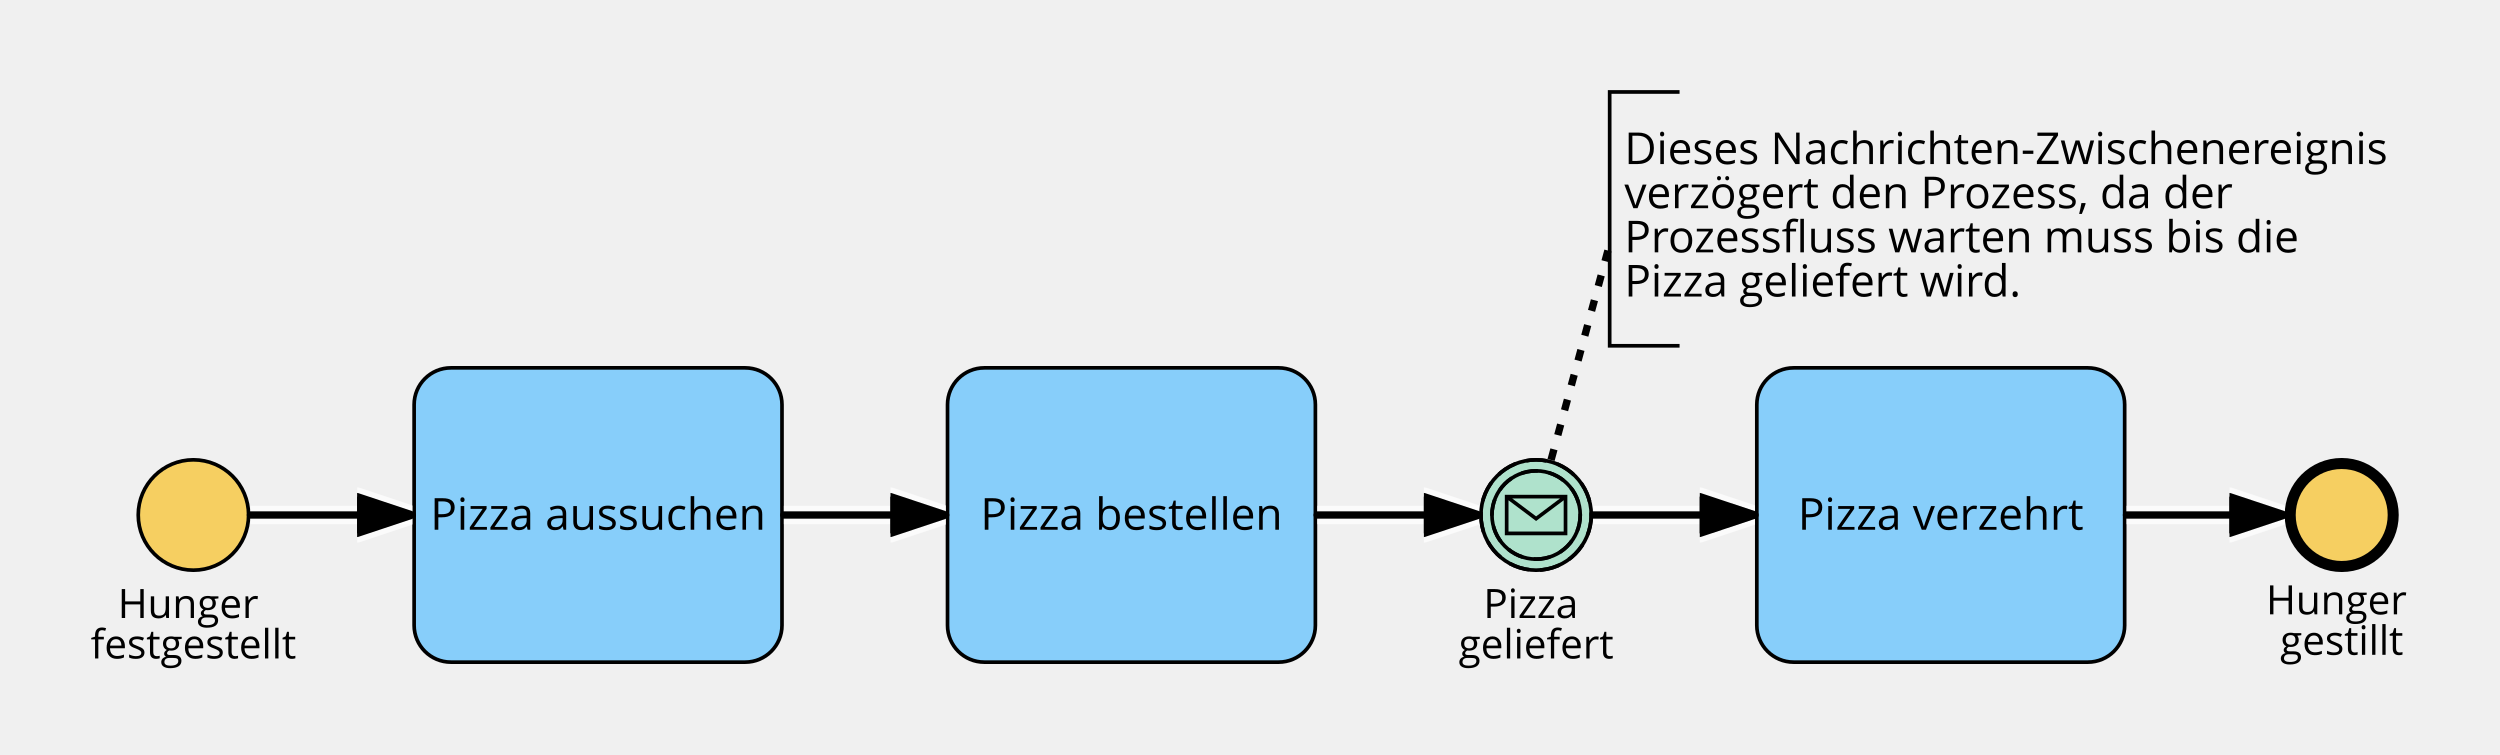
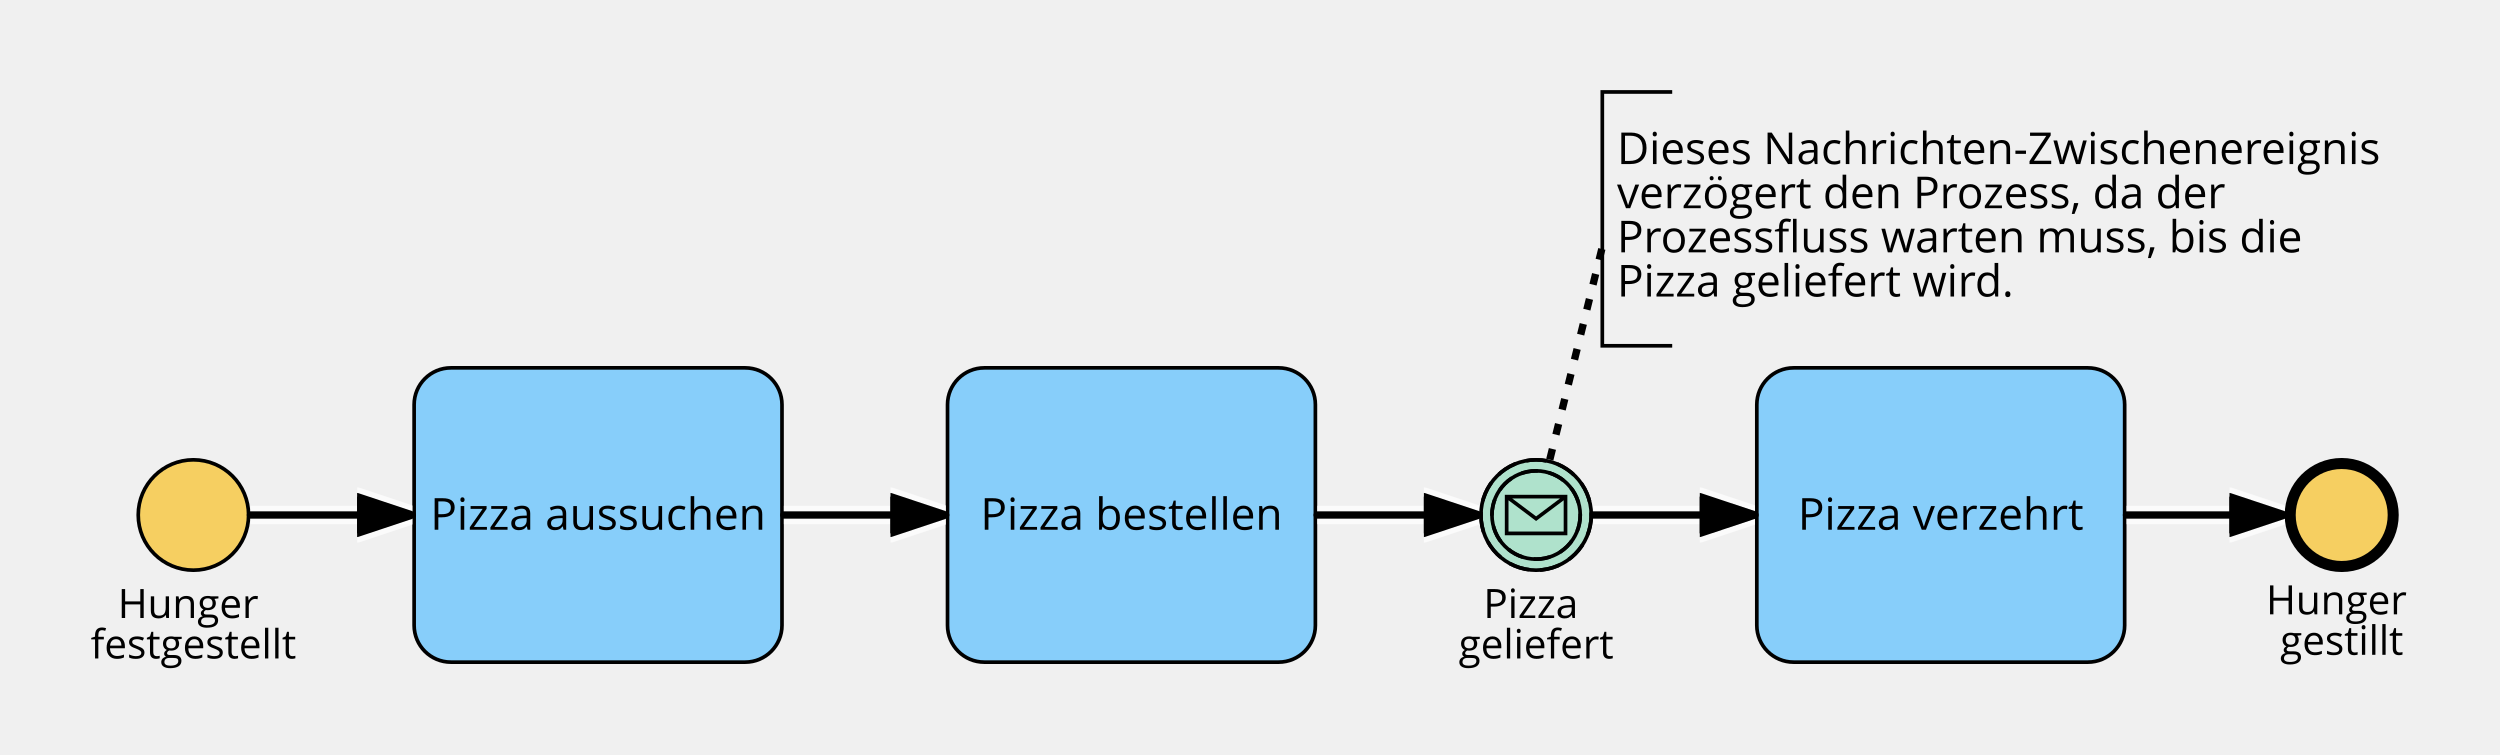
- <svg xmlns="http://www.w3.org/2000/svg" xmlns:ns1="http://oryx-editor.org" xmlns:ns2="http://schemas.microsoft.com/visio/2003/SVGExtensions/" baseProfile="full" generated="java" height="205" id="svg-canvas" ns1:signavioversion="13.10.1" version="1.1" width="679.611">
+ <svg xmlns="http://www.w3.org/2000/svg" xmlns:ns1="http://oryx-editor.org" xmlns:ns2="http://schemas.microsoft.com/visio/2003/SVGExtensions/" baseProfile="full" generated="java" height="205" id="svg-canvas" ns1:signavioversion="13.11.1" version="1.1" width="679.611">
  <defs>
-     <marker id="sid-25720d14-c678-4d8b-840b-475a1a45b5ddstart" markerHeight="11" markerUnits="userSpaceOnUse" markerWidth="17" orient="auto" refX="1" refY="5" />
-     <marker id="sid-25720d14-c678-4d8b-840b-475a1a45b5ddstart_shadow" markerHeight="11" markerUnits="userSpaceOnUse" markerWidth="17" orient="auto" refX="1" refY="5" stroke="white" stroke-linecap="butt" stroke-opacity="0.7" stroke-width="5" />
-     <marker id="sid-25720d14-c678-4d8b-840b-475a1a45b5ddend" markerHeight="16" markerUnits="userSpaceOnUse" markerWidth="15" orient="auto" refX="15" refY="8">
-       <path d="M 0 3 L 15 8 L 0 13z" fill="#000000" id="sid-25720d14-c678-4d8b-840b-475a1a45b5ddarrowhead" stroke="#000000" stroke-linejoin="round" stroke-width="2" />
-     </marker>
-     <marker id="sid-25720d14-c678-4d8b-840b-475a1a45b5ddend_shadow" markerHeight="16" markerUnits="userSpaceOnUse" markerWidth="15" orient="auto" refX="15" refY="8" stroke="white" stroke-linecap="butt" stroke-opacity="0.7" stroke-width="5">
-       <path d="M 0 3 L 15 8 L 0 13z" fill="black" id="sid-25720d14-c678-4d8b-840b-475a1a45b5ddarrowhead_shadow" stroke="white" stroke-linecap="butt" stroke-linejoin="round" stroke-opacity="0.7" stroke-width="5" />
-     </marker>
-     <marker id="sid-a6c9d465-7352-457c-ad07-38f3334825a7start" markerHeight="11" markerUnits="userSpaceOnUse" markerWidth="17" orient="auto" refX="1" refY="5" />
-     <marker id="sid-a6c9d465-7352-457c-ad07-38f3334825a7start_shadow" markerHeight="11" markerUnits="userSpaceOnUse" markerWidth="17" orient="auto" refX="1" refY="5" stroke="white" stroke-linecap="butt" stroke-opacity="0.7" stroke-width="5" />
-     <marker id="sid-a6c9d465-7352-457c-ad07-38f3334825a7end" markerHeight="16" markerUnits="userSpaceOnUse" markerWidth="15" orient="auto" refX="15" refY="8">
-       <path d="M 0 3 L 15 8 L 0 13z" fill="#000000" id="sid-a6c9d465-7352-457c-ad07-38f3334825a7arrowhead" stroke="#000000" stroke-linejoin="round" stroke-width="2" />
-     </marker>
-     <marker id="sid-a6c9d465-7352-457c-ad07-38f3334825a7end_shadow" markerHeight="16" markerUnits="userSpaceOnUse" markerWidth="15" orient="auto" refX="15" refY="8" stroke="white" stroke-linecap="butt" stroke-opacity="0.7" stroke-width="5">
-       <path d="M 0 3 L 15 8 L 0 13z" fill="black" id="sid-a6c9d465-7352-457c-ad07-38f3334825a7arrowhead_shadow" stroke="white" stroke-linecap="butt" stroke-linejoin="round" stroke-opacity="0.7" stroke-width="5" />
-     </marker>
-     <marker id="sid-d0686712-0366-4434-905c-4739e0c1c5afstart" markerHeight="11" markerUnits="userSpaceOnUse" markerWidth="17" orient="auto" refX="1" refY="5" />
-     <marker id="sid-d0686712-0366-4434-905c-4739e0c1c5afstart_shadow" markerHeight="11" markerUnits="userSpaceOnUse" markerWidth="17" orient="auto" refX="1" refY="5" stroke="white" stroke-linecap="butt" stroke-opacity="0.7" stroke-width="5" />
-     <marker id="sid-d0686712-0366-4434-905c-4739e0c1c5afend" markerHeight="16" markerUnits="userSpaceOnUse" markerWidth="15" orient="auto" refX="15" refY="8">
-       <path d="M 0 3 L 15 8 L 0 13z" fill="#000000" id="sid-d0686712-0366-4434-905c-4739e0c1c5afarrowhead" stroke="#000000" stroke-linejoin="round" stroke-width="2" />
-     </marker>
-     <marker id="sid-d0686712-0366-4434-905c-4739e0c1c5afend_shadow" markerHeight="16" markerUnits="userSpaceOnUse" markerWidth="15" orient="auto" refX="15" refY="8" stroke="white" stroke-linecap="butt" stroke-opacity="0.7" stroke-width="5">
-       <path d="M 0 3 L 15 8 L 0 13z" fill="black" id="sid-d0686712-0366-4434-905c-4739e0c1c5afarrowhead_shadow" stroke="white" stroke-linecap="butt" stroke-linejoin="round" stroke-opacity="0.7" stroke-width="5" />
-     </marker>
-     <marker id="sid-bf1a7dda-b9e5-4f82-815a-faded7a625destart" markerHeight="11" markerUnits="userSpaceOnUse" markerWidth="17" orient="auto" refX="1" refY="5" />
-     <marker id="sid-bf1a7dda-b9e5-4f82-815a-faded7a625destart_shadow" markerHeight="11" markerUnits="userSpaceOnUse" markerWidth="17" orient="auto" refX="1" refY="5" stroke="white" stroke-linecap="butt" stroke-opacity="0.7" stroke-width="5" />
-     <marker id="sid-bf1a7dda-b9e5-4f82-815a-faded7a625deend" markerHeight="16" markerUnits="userSpaceOnUse" markerWidth="15" orient="auto" refX="15" refY="8">
-       <path d="M 0 3 L 15 8 L 0 13z" fill="#000000" id="sid-bf1a7dda-b9e5-4f82-815a-faded7a625dearrowhead" stroke="#000000" stroke-linejoin="round" stroke-width="2" />
-     </marker>
-     <marker id="sid-bf1a7dda-b9e5-4f82-815a-faded7a625deend_shadow" markerHeight="16" markerUnits="userSpaceOnUse" markerWidth="15" orient="auto" refX="15" refY="8" stroke="white" stroke-linecap="butt" stroke-opacity="0.7" stroke-width="5">
-       <path d="M 0 3 L 15 8 L 0 13z" fill="black" id="sid-bf1a7dda-b9e5-4f82-815a-faded7a625dearrowhead_shadow" stroke="white" stroke-linecap="butt" stroke-linejoin="round" stroke-opacity="0.7" stroke-width="5" />
-     </marker>
-     <marker id="sid-6f32d939-b79c-4a89-8495-5578f64ea354start" markerHeight="11" markerUnits="userSpaceOnUse" markerWidth="17" orient="auto" refX="1" refY="5" />
-     <marker id="sid-6f32d939-b79c-4a89-8495-5578f64ea354start_shadow" markerHeight="11" markerUnits="userSpaceOnUse" markerWidth="17" orient="auto" refX="1" refY="5" stroke="white" stroke-linecap="butt" stroke-opacity="0.7" stroke-width="5" />
-     <marker id="sid-6f32d939-b79c-4a89-8495-5578f64ea354end" markerHeight="16" markerUnits="userSpaceOnUse" markerWidth="15" orient="auto" refX="15" refY="8">
-       <path d="M 0 3 L 15 8 L 0 13z" fill="#000000" id="sid-6f32d939-b79c-4a89-8495-5578f64ea354arrowhead" stroke="#000000" stroke-linejoin="round" stroke-width="2" />
-     </marker>
-     <marker id="sid-6f32d939-b79c-4a89-8495-5578f64ea354end_shadow" markerHeight="16" markerUnits="userSpaceOnUse" markerWidth="15" orient="auto" refX="15" refY="8" stroke="white" stroke-linecap="butt" stroke-opacity="0.7" stroke-width="5">
-       <path d="M 0 3 L 15 8 L 0 13z" fill="black" id="sid-6f32d939-b79c-4a89-8495-5578f64ea354arrowhead_shadow" stroke="white" stroke-linecap="butt" stroke-linejoin="round" stroke-opacity="0.7" stroke-width="5" />
+     <marker id="sid-f0c4d447-d360-4e26-b43a-b1b81530bf71start" markerHeight="11" markerUnits="userSpaceOnUse" markerWidth="17" orient="auto" refX="1" refY="5" />
+     <marker id="sid-f0c4d447-d360-4e26-b43a-b1b81530bf71start_shadow" markerHeight="11" markerUnits="userSpaceOnUse" markerWidth="17" orient="auto" refX="1" refY="5" stroke="white" stroke-linecap="butt" stroke-opacity="0.7" stroke-width="5" />
+     <marker id="sid-f0c4d447-d360-4e26-b43a-b1b81530bf71end" markerHeight="16" markerUnits="userSpaceOnUse" markerWidth="15" orient="auto" refX="15" refY="8">
+       <path d="M 0 3 L 15 8 L 0 13z" fill="#000000" id="sid-f0c4d447-d360-4e26-b43a-b1b81530bf71arrowhead" stroke="#000000" stroke-linejoin="round" stroke-width="2" />
+     </marker>
+     <marker id="sid-f0c4d447-d360-4e26-b43a-b1b81530bf71end_shadow" markerHeight="16" markerUnits="userSpaceOnUse" markerWidth="15" orient="auto" refX="15" refY="8" stroke="white" stroke-linecap="butt" stroke-opacity="0.7" stroke-width="5">
+       <path d="M 0 3 L 15 8 L 0 13z" fill="black" id="sid-f0c4d447-d360-4e26-b43a-b1b81530bf71arrowhead_shadow" stroke="white" stroke-linecap="butt" stroke-linejoin="round" stroke-opacity="0.7" stroke-width="5" />
+     </marker>
+     <marker id="sid-81e41ab8-4df0-497a-b31a-843cd3b513a7start" markerHeight="11" markerUnits="userSpaceOnUse" markerWidth="17" orient="auto" refX="1" refY="5" />
+     <marker id="sid-81e41ab8-4df0-497a-b31a-843cd3b513a7start_shadow" markerHeight="11" markerUnits="userSpaceOnUse" markerWidth="17" orient="auto" refX="1" refY="5" stroke="white" stroke-linecap="butt" stroke-opacity="0.7" stroke-width="5" />
+     <marker id="sid-81e41ab8-4df0-497a-b31a-843cd3b513a7end" markerHeight="16" markerUnits="userSpaceOnUse" markerWidth="15" orient="auto" refX="15" refY="8">
+       <path d="M 0 3 L 15 8 L 0 13z" fill="#000000" id="sid-81e41ab8-4df0-497a-b31a-843cd3b513a7arrowhead" stroke="#000000" stroke-linejoin="round" stroke-width="2" />
+     </marker>
+     <marker id="sid-81e41ab8-4df0-497a-b31a-843cd3b513a7end_shadow" markerHeight="16" markerUnits="userSpaceOnUse" markerWidth="15" orient="auto" refX="15" refY="8" stroke="white" stroke-linecap="butt" stroke-opacity="0.7" stroke-width="5">
+       <path d="M 0 3 L 15 8 L 0 13z" fill="black" id="sid-81e41ab8-4df0-497a-b31a-843cd3b513a7arrowhead_shadow" stroke="white" stroke-linecap="butt" stroke-linejoin="round" stroke-opacity="0.7" stroke-width="5" />
+     </marker>
+     <marker id="sid-8b5a7d2c-dfd6-44fc-bed5-da11961b4dbdstart" markerHeight="11" markerUnits="userSpaceOnUse" markerWidth="17" orient="auto" refX="1" refY="5" />
+     <marker id="sid-8b5a7d2c-dfd6-44fc-bed5-da11961b4dbdstart_shadow" markerHeight="11" markerUnits="userSpaceOnUse" markerWidth="17" orient="auto" refX="1" refY="5" stroke="white" stroke-linecap="butt" stroke-opacity="0.7" stroke-width="5" />
+     <marker id="sid-8b5a7d2c-dfd6-44fc-bed5-da11961b4dbdend" markerHeight="16" markerUnits="userSpaceOnUse" markerWidth="15" orient="auto" refX="15" refY="8">
+       <path d="M 0 3 L 15 8 L 0 13z" fill="#000000" id="sid-8b5a7d2c-dfd6-44fc-bed5-da11961b4dbdarrowhead" stroke="#000000" stroke-linejoin="round" stroke-width="2" />
+     </marker>
+     <marker id="sid-8b5a7d2c-dfd6-44fc-bed5-da11961b4dbdend_shadow" markerHeight="16" markerUnits="userSpaceOnUse" markerWidth="15" orient="auto" refX="15" refY="8" stroke="white" stroke-linecap="butt" stroke-opacity="0.7" stroke-width="5">
+       <path d="M 0 3 L 15 8 L 0 13z" fill="black" id="sid-8b5a7d2c-dfd6-44fc-bed5-da11961b4dbdarrowhead_shadow" stroke="white" stroke-linecap="butt" stroke-linejoin="round" stroke-opacity="0.7" stroke-width="5" />
+     </marker>
+     <marker id="sid-6d690d8a-a75f-489f-babf-5823f351cf7astart" markerHeight="11" markerUnits="userSpaceOnUse" markerWidth="17" orient="auto" refX="1" refY="5" />
+     <marker id="sid-6d690d8a-a75f-489f-babf-5823f351cf7astart_shadow" markerHeight="11" markerUnits="userSpaceOnUse" markerWidth="17" orient="auto" refX="1" refY="5" stroke="white" stroke-linecap="butt" stroke-opacity="0.7" stroke-width="5" />
+     <marker id="sid-6d690d8a-a75f-489f-babf-5823f351cf7aend" markerHeight="16" markerUnits="userSpaceOnUse" markerWidth="15" orient="auto" refX="15" refY="8">
+       <path d="M 0 3 L 15 8 L 0 13z" fill="#000000" id="sid-6d690d8a-a75f-489f-babf-5823f351cf7aarrowhead" stroke="#000000" stroke-linejoin="round" stroke-width="2" />
+     </marker>
+     <marker id="sid-6d690d8a-a75f-489f-babf-5823f351cf7aend_shadow" markerHeight="16" markerUnits="userSpaceOnUse" markerWidth="15" orient="auto" refX="15" refY="8" stroke="white" stroke-linecap="butt" stroke-opacity="0.7" stroke-width="5">
+       <path d="M 0 3 L 15 8 L 0 13z" fill="black" id="sid-6d690d8a-a75f-489f-babf-5823f351cf7aarrowhead_shadow" stroke="white" stroke-linecap="butt" stroke-linejoin="round" stroke-opacity="0.7" stroke-width="5" />
+     </marker>
+     <marker id="sid-d0d2951b-024e-4ee9-8d9c-df3a61ca7518start" markerHeight="11" markerUnits="userSpaceOnUse" markerWidth="17" orient="auto" refX="1" refY="5" />
+     <marker id="sid-d0d2951b-024e-4ee9-8d9c-df3a61ca7518start_shadow" markerHeight="11" markerUnits="userSpaceOnUse" markerWidth="17" orient="auto" refX="1" refY="5" stroke="white" stroke-linecap="butt" stroke-opacity="0.7" stroke-width="5" />
+     <marker id="sid-d0d2951b-024e-4ee9-8d9c-df3a61ca7518end" markerHeight="16" markerUnits="userSpaceOnUse" markerWidth="15" orient="auto" refX="15" refY="8">
+       <path d="M 0 3 L 15 8 L 0 13z" fill="#000000" id="sid-d0d2951b-024e-4ee9-8d9c-df3a61ca7518arrowhead" stroke="#000000" stroke-linejoin="round" stroke-width="2" />
+     </marker>
+     <marker id="sid-d0d2951b-024e-4ee9-8d9c-df3a61ca7518end_shadow" markerHeight="16" markerUnits="userSpaceOnUse" markerWidth="15" orient="auto" refX="15" refY="8" stroke="white" stroke-linecap="butt" stroke-opacity="0.7" stroke-width="5">
+       <path d="M 0 3 L 15 8 L 0 13z" fill="black" id="sid-d0d2951b-024e-4ee9-8d9c-df3a61ca7518arrowhead_shadow" stroke="white" stroke-linecap="butt" stroke-linejoin="round" stroke-opacity="0.7" stroke-width="5" />
    </marker>
  </defs>
  <g font-family="'Open Sans', 'Kanit', 'Ezra SIL', 'DejaVu Sans', HanaMinA, HanaMinB, sans-serif" font-size="12" font-size-adjust="none" font-style="normal" font-variant="normal" font-weight="normal" stroke="black">
    <g class="stencils" transform="translate(-142.421, -55)">
      <g class="me" />
      <g class="children">
        <g id="svg-sid-83C8BCDA-7087-43C0-82BE-0EC0C4ACA3CB">
          <g class="stencils" transform="translate(180, 180)">
            <g class="me">
              <g pointer-events="fill" title="Startereignis">
                <defs>
-                   <radialGradient cx="10%" cy="10%" fx="10%" fy="10%" id="sid-39a1d3df-e68c-4f67-81ac-027931f2843abackground" r="100%">
-                     <stop offset="0" stop-color="#ffffff" stop-opacity="1" />
-                     <stop id="sid-39a1d3df-e68c-4f67-81ac-027931f2843afill_el" offset="100%" stop-color="#f6cf61" stop-opacity="1" />
-                   </radialGradient>
-                 </defs>
-                 <circle cx="15" cy="15" fill="#F6CF61" id="sid-39a1d3df-e68c-4f67-81ac-027931f2843abg_frame" r="15" stroke="#000000" stroke-width="1" />
-                 <text ns1:align="center top" fill="#000000" font-size="11" ns1:fontSize="11" id="sid-39a1d3df-e68c-4f67-81ac-027931f2843atext_name" letter-spacing="-0.01px" stroke="black" stroke-width="0pt" text-anchor="middle" ns1:textWidth="-1" transform="rotate(0)" x="15" y="32">
+                   <radialGradient cx="10%" cy="10%" fx="10%" fy="10%" id="sid-aa5d8ded-2ff3-41df-8c73-a1492f7291bfbackground" r="100%">
+                     <stop offset="0" stop-color="#ffffff" stop-opacity="1" />
+                     <stop id="sid-aa5d8ded-2ff3-41df-8c73-a1492f7291bffill_el" offset="100%" stop-color="#f6cf61" stop-opacity="1" />
+                   </radialGradient>
+                 </defs>
+                 <circle cx="15" cy="15" fill="#F6CF61" id="sid-aa5d8ded-2ff3-41df-8c73-a1492f7291bfbg_frame" r="15" stroke="#000000" stroke-width="1" />
+                 <text ns1:align="center top" fill="#000000" font-size="11" ns1:fontSize="11" id="sid-aa5d8ded-2ff3-41df-8c73-a1492f7291bftext_name" letter-spacing="-0.01px" stroke="black" stroke-width="0pt" text-anchor="middle" ns1:textWidth="-1" transform="rotate(0)" x="15" y="32">
                  <tspan dy="11" x="15" y="32">Hunger<ns2:newlineChar />
                  </tspan>
                  <tspan dy="22" x="15" y="32">festgestellt</tspan>
                </text>
              </g>
            </g>
            <g class="children" />
            <g class="edge" />
            <g class="topchildren" />
            <g class="overlays stripable-element-force" />
          </g>
          <g class="controls">
            <g class="dockers" />
            <g class="magnets" />
          </g>
        </g>
        <g id="svg-sid-3A4CA79C-D8BA-4316-BA17-4E62C2A7E376">
          <g class="stencils" transform="translate(255, 155)">
            <g class="me">
              <g ns1:minimumSize="50 40" pointer-events="fill" title="Task">
                <defs>
-                   <radialGradient cx="10%" cy="10%" fx="10%" fy="10%" id="sid-af105384-d97e-449c-953c-f913c0e48b99background" r="100%">
-                     <stop offset="0" stop-color="#ffffff" stop-opacity="1" />
-                     <stop id="sid-af105384-d97e-449c-953c-f913c0e48b99fill_el" offset="100%" stop-color="#87cefa" stop-opacity="1" />
-                   </radialGradient>
-                 </defs>
-                 <rect fill="#87CEFA" height="80" id="sid-af105384-d97e-449c-953c-f913c0e48b99bg_frame" ns1:resize="vertical horizontal" rx="10" ry="10" stroke="#000000" stroke-width="1" width="100" x="0" y="0" />
-                 <text ns1:align="center middle" fill="#000000" ns1:fittoelem="sid-af105384-d97e-449c-953c-f913c0e48b99text_frame" font-size="12" ns1:fontSize="12" id="sid-af105384-d97e-449c-953c-f913c0e48b99text_name" letter-spacing="-0.01px" stroke="black" stroke-width="0pt" text-anchor="middle" ns1:textWidth="94" transform="rotate(0)" x="50" y="40">
+                   <radialGradient cx="10%" cy="10%" fx="10%" fy="10%" id="sid-a12a18cb-a276-404b-a118-a2b55e39732dbackground" r="100%">
+                     <stop offset="0" stop-color="#ffffff" stop-opacity="1" />
+                     <stop id="sid-a12a18cb-a276-404b-a118-a2b55e39732dfill_el" offset="100%" stop-color="#87cefa" stop-opacity="1" />
+                   </radialGradient>
+                 </defs>
+                 <rect fill="#87CEFA" height="80" id="sid-a12a18cb-a276-404b-a118-a2b55e39732dbg_frame" ns1:resize="vertical horizontal" rx="10" ry="10" stroke="#000000" stroke-width="1" width="100" x="0" y="0" />
+                 <text ns1:align="center middle" fill="#000000" ns1:fittoelem="sid-a12a18cb-a276-404b-a118-a2b55e39732dtext_frame" font-size="12" ns1:fontSize="12" id="sid-a12a18cb-a276-404b-a118-a2b55e39732dtext_name" letter-spacing="-0.01px" stroke="black" stroke-width="0pt" text-anchor="middle" ns1:textWidth="94" transform="rotate(0)" x="50" y="40">
                  <tspan dy="4" x="50" y="40">Pizza aussuchen</tspan>
                </text>
-                 <g display="inherit" id="sid-af105384-d97e-449c-953c-f913c0e48b99none" />
+                 <g display="inherit" id="sid-a12a18cb-a276-404b-a118-a2b55e39732dnone" />
              </g>
            </g>
            <g class="children" />
            <g class="edge" />
            <g class="topchildren" />
            <g class="overlays stripable-element-force" />
          </g>
          <g class="controls">
            <g class="dockers" />
            <g class="magnets" />
          </g>
        </g>
        <g id="svg-sid-37E7C28D-6D30-498F-BC18-63C24235FD2D">
          <g class="stencils" transform="translate(400, 155)">
            <g class="me">
              <g ns1:minimumSize="50 40" pointer-events="fill" title="Task">
                <defs>
-                   <radialGradient cx="10%" cy="10%" fx="10%" fy="10%" id="sid-58effd61-e4a8-4b6f-98b4-44d323cf0096background" r="100%">
-                     <stop offset="0" stop-color="#ffffff" stop-opacity="1" />
-                     <stop id="sid-58effd61-e4a8-4b6f-98b4-44d323cf0096fill_el" offset="100%" stop-color="#87cefa" stop-opacity="1" />
-                   </radialGradient>
-                 </defs>
-                 <rect fill="#87CEFA" height="80" id="sid-58effd61-e4a8-4b6f-98b4-44d323cf0096bg_frame" ns1:resize="vertical horizontal" rx="10" ry="10" stroke="#000000" stroke-width="1" width="100" x="0" y="0" />
-                 <text ns1:align="center middle" fill="#000000" ns1:fittoelem="sid-58effd61-e4a8-4b6f-98b4-44d323cf0096text_frame" font-size="12" ns1:fontSize="12" id="sid-58effd61-e4a8-4b6f-98b4-44d323cf0096text_name" letter-spacing="-0.01px" stroke="black" stroke-width="0pt" text-anchor="middle" ns1:textWidth="94" transform="rotate(0)" x="50" y="40">
+                   <radialGradient cx="10%" cy="10%" fx="10%" fy="10%" id="sid-82a179c0-dc30-4ea7-8176-405ad3ac91a3background" r="100%">
+                     <stop offset="0" stop-color="#ffffff" stop-opacity="1" />
+                     <stop id="sid-82a179c0-dc30-4ea7-8176-405ad3ac91a3fill_el" offset="100%" stop-color="#87cefa" stop-opacity="1" />
+                   </radialGradient>
+                 </defs>
+                 <rect fill="#87CEFA" height="80" id="sid-82a179c0-dc30-4ea7-8176-405ad3ac91a3bg_frame" ns1:resize="vertical horizontal" rx="10" ry="10" stroke="#000000" stroke-width="1" width="100" x="0" y="0" />
+                 <text ns1:align="center middle" fill="#000000" ns1:fittoelem="sid-82a179c0-dc30-4ea7-8176-405ad3ac91a3text_frame" font-size="12" ns1:fontSize="12" id="sid-82a179c0-dc30-4ea7-8176-405ad3ac91a3text_name" letter-spacing="-0.01px" stroke="black" stroke-width="0pt" text-anchor="middle" ns1:textWidth="94" transform="rotate(0)" x="50" y="40">
                  <tspan dy="4" x="50" y="40">Pizza bestellen</tspan>
                </text>
-                 <g display="inherit" id="sid-58effd61-e4a8-4b6f-98b4-44d323cf0096none" />
+                 <g display="inherit" id="sid-82a179c0-dc30-4ea7-8176-405ad3ac91a3none" />
              </g>
            </g>
            <g class="children" />
            <g class="edge" />
            <g class="topchildren" />
            <g class="overlays stripable-element-force" />
          </g>
          <g class="controls">
            <g class="dockers" />
            <g class="magnets" />
          </g>
        </g>
        <g id="svg-sid-4D74501A-0ED6-40AE-A396-97DD3AB0B82C">
          <g class="stencils" transform="translate(620, 155)">
            <g class="me">
              <g ns1:minimumSize="50 40" pointer-events="fill" title="Task">
                <defs>
-                   <radialGradient cx="10%" cy="10%" fx="10%" fy="10%" id="sid-e230da32-0e55-4d42-be34-64f4900319f4background" r="100%">
-                     <stop offset="0" stop-color="#ffffff" stop-opacity="1" />
-                     <stop id="sid-e230da32-0e55-4d42-be34-64f4900319f4fill_el" offset="100%" stop-color="#87cefa" stop-opacity="1" />
-                   </radialGradient>
-                 </defs>
-                 <rect fill="#87CEFA" height="80" id="sid-e230da32-0e55-4d42-be34-64f4900319f4bg_frame" ns1:resize="vertical horizontal" rx="10" ry="10" stroke="#000000" stroke-width="1" width="100" x="0" y="0" />
-                 <text ns1:align="center middle" fill="#000000" ns1:fittoelem="sid-e230da32-0e55-4d42-be34-64f4900319f4text_frame" font-size="12" ns1:fontSize="12" id="sid-e230da32-0e55-4d42-be34-64f4900319f4text_name" letter-spacing="-0.01px" stroke="black" stroke-width="0pt" text-anchor="middle" ns1:textWidth="94" transform="rotate(0)" x="50" y="40">
+                   <radialGradient cx="10%" cy="10%" fx="10%" fy="10%" id="sid-d7fbbdfa-11b3-4015-a166-d0d50ff30764background" r="100%">
+                     <stop offset="0" stop-color="#ffffff" stop-opacity="1" />
+                     <stop id="sid-d7fbbdfa-11b3-4015-a166-d0d50ff30764fill_el" offset="100%" stop-color="#87cefa" stop-opacity="1" />
+                   </radialGradient>
+                 </defs>
+                 <rect fill="#87CEFA" height="80" id="sid-d7fbbdfa-11b3-4015-a166-d0d50ff30764bg_frame" ns1:resize="vertical horizontal" rx="10" ry="10" stroke="#000000" stroke-width="1" width="100" x="0" y="0" />
+                 <text ns1:align="center middle" fill="#000000" ns1:fittoelem="sid-d7fbbdfa-11b3-4015-a166-d0d50ff30764text_frame" font-size="12" ns1:fontSize="12" id="sid-d7fbbdfa-11b3-4015-a166-d0d50ff30764text_name" letter-spacing="-0.01px" stroke="black" stroke-width="0pt" text-anchor="middle" ns1:textWidth="94" transform="rotate(0)" x="50" y="40">
                  <tspan dy="4" x="50" y="40">Pizza verzehrt</tspan>
                </text>
-                 <g display="inherit" id="sid-e230da32-0e55-4d42-be34-64f4900319f4none" />
+                 <g display="inherit" id="sid-d7fbbdfa-11b3-4015-a166-d0d50ff30764none" />
              </g>
            </g>
            <g class="children" />
            <g class="edge" />
            <g class="topchildren" />
            <g class="overlays stripable-element-force" />
          </g>
          <g class="controls">
            <g class="dockers" />
            <g class="magnets" />
          </g>
        </g>
        <g id="svg-sid-1B35C062-5363-44A1-8254-04155D6DA15C">
          <g class="stencils" transform="translate(765, 181)">
            <g class="me">
              <g pointer-events="fill" title="Endereignis">
                <defs>
-                   <radialGradient cx="10%" cy="10%" fx="10%" fy="10%" id="sid-8b02edea-f48a-477b-9a8d-a090e7933155background" r="100%">
-                     <stop offset="0" stop-color="#ffffff" stop-opacity="1" />
-                     <stop id="sid-8b02edea-f48a-477b-9a8d-a090e7933155fill_el" offset="100%" stop-color="#f6cf61" stop-opacity="1" />
-                   </radialGradient>
-                 </defs>
-                 <circle cx="14" cy="14" fill="#F6CF61" id="sid-8b02edea-f48a-477b-9a8d-a090e7933155bg_frame" r="14" stroke="#000000" stroke-width="3" />
-                 <text ns1:align="center top" fill="#000000" font-size="11" ns1:fontSize="11" id="sid-8b02edea-f48a-477b-9a8d-a090e7933155text_name" letter-spacing="-0.01px" stroke="black" stroke-width="0pt" text-anchor="middle" ns1:textWidth="-1" transform="rotate(0)" x="14" y="30">
+                   <radialGradient cx="10%" cy="10%" fx="10%" fy="10%" id="sid-7853f908-8393-4f7c-941f-e3462a794b74background" r="100%">
+                     <stop offset="0" stop-color="#ffffff" stop-opacity="1" />
+                     <stop id="sid-7853f908-8393-4f7c-941f-e3462a794b74fill_el" offset="100%" stop-color="#f6cf61" stop-opacity="1" />
+                   </radialGradient>
+                 </defs>
+                 <circle cx="14" cy="14" fill="#F6CF61" id="sid-7853f908-8393-4f7c-941f-e3462a794b74bg_frame" r="14" stroke="#000000" stroke-width="3" />
+                 <text ns1:align="center top" fill="#000000" font-size="11" ns1:fontSize="11" id="sid-7853f908-8393-4f7c-941f-e3462a794b74text_name" letter-spacing="-0.01px" stroke="black" stroke-width="0pt" text-anchor="middle" ns1:textWidth="-1" transform="rotate(0)" x="14" y="30">
                  <tspan dy="11" x="14" y="30">Hunger<ns2:newlineChar />
                  </tspan>
                  <tspan dy="22" x="14" y="30">gestillt</tspan>
                </text>
              </g>
            </g>
            <g class="children" />
            <g class="edge" />
            <g class="topchildren" />
            <g class="overlays stripable-element-force" />
          </g>
          <g class="controls">
            <g class="dockers" />
            <g class="magnets" />
          </g>
        </g>
        <g id="svg-sid-1B6FCB20-009F-480D-969B-B14394C2D104">
          <g class="stencils" transform="translate(545, 180)">
            <g class="me">
              <g pointer-events="fill" title="Nachrichten-Zwischenereignis">
                <defs>
-                   <radialGradient cx="10%" cy="10%" fx="10%" fy="10%" id="sid-5f823bbb-d493-4bcf-bca3-2e332ad5b63bbackground" r="100%">
-                     <stop offset="0" stop-color="#ffffff" stop-opacity="1" />
-                     <stop id="sid-5f823bbb-d493-4bcf-bca3-2e332ad5b63bfill_el" offset="100%" stop-color="#afe2cc" stop-opacity="1" />
-                   </radialGradient>
-                 </defs>
-                 <circle cx="15" cy="15" fill="#AFE2CC" id="sid-5f823bbb-d493-4bcf-bca3-2e332ad5b63bbg_frame" r="15" stroke="#000000" stroke-width="1" style="stroke-dasharray: 5.5, 3" />
-                 <circle cx="15" cy="15" fill="none" id="sid-5f823bbb-d493-4bcf-bca3-2e332ad5b63bframe2_non_interrupting" r="12" stroke="#000000" stroke-width="1" style="stroke-dasharray: 4.5, 3" />
-                 <circle cx="15" cy="15" display="inherit" fill="none" id="sid-5f823bbb-d493-4bcf-bca3-2e332ad5b63bframe" r="15" stroke="#000000" stroke-width="1" />
-                 <circle cx="15" cy="15" display="inherit" fill="none" id="sid-5f823bbb-d493-4bcf-bca3-2e332ad5b63bframe2" r="12" stroke="#000000" stroke-width="1" />
-                 <g id="sid-5f823bbb-d493-4bcf-bca3-2e332ad5b63bmessageCatching">
-                   <path d="M7 10 L7 20 L23 20 L23 10 zM7 10 L15 16 L23 10 " fill="none" id="sid-5f823bbb-d493-4bcf-bca3-2e332ad5b63benvelope" stroke="#000000" stroke-width="1" />
+                   <radialGradient cx="10%" cy="10%" fx="10%" fy="10%" id="sid-c8a2bb1f-ae65-4d03-9482-b9046cf528efbackground" r="100%">
+                     <stop offset="0" stop-color="#ffffff" stop-opacity="1" />
+                     <stop id="sid-c8a2bb1f-ae65-4d03-9482-b9046cf528effill_el" offset="100%" stop-color="#afe2cc" stop-opacity="1" />
+                   </radialGradient>
+                 </defs>
+                 <circle cx="15" cy="15" fill="#AFE2CC" id="sid-c8a2bb1f-ae65-4d03-9482-b9046cf528efbg_frame" r="15" stroke="#000000" stroke-width="1" style="stroke-dasharray: 5.5, 3" />
+                 <circle cx="15" cy="15" fill="none" id="sid-c8a2bb1f-ae65-4d03-9482-b9046cf528efframe2_non_interrupting" r="12" stroke="#000000" stroke-width="1" style="stroke-dasharray: 4.5, 3" />
+                 <circle cx="15" cy="15" display="inherit" fill="none" id="sid-c8a2bb1f-ae65-4d03-9482-b9046cf528efframe" r="15" stroke="#000000" stroke-width="1" />
+                 <circle cx="15" cy="15" display="inherit" fill="none" id="sid-c8a2bb1f-ae65-4d03-9482-b9046cf528efframe2" r="12" stroke="#000000" stroke-width="1" />
+                 <g id="sid-c8a2bb1f-ae65-4d03-9482-b9046cf528efmessageCatching">
+                   <path d="M7 10 L7 20 L23 20 L23 10 zM7 10 L15 16 L23 10 " fill="none" id="sid-c8a2bb1f-ae65-4d03-9482-b9046cf528efenvelope" stroke="#000000" stroke-width="1" />
                </g>
-                 <text ns1:align="center top" fill="#000000" font-size="11" ns1:fontSize="11" id="sid-5f823bbb-d493-4bcf-bca3-2e332ad5b63btext_name" letter-spacing="-0.01px" stroke="black" stroke-width="0pt" text-anchor="middle" ns1:textWidth="-1" transform="rotate(0)" x="15" y="32">
+                 <text ns1:align="center top" fill="#000000" font-size="11" ns1:fontSize="11" id="sid-c8a2bb1f-ae65-4d03-9482-b9046cf528eftext_name" letter-spacing="-0.01px" stroke="black" stroke-width="0pt" text-anchor="middle" ns1:textWidth="-1" transform="rotate(0)" x="15" y="32">
                  <tspan dy="11" x="15" y="32">Pizza<ns2:newlineChar />
                  </tspan>
                  <tspan dy="22" x="15" y="32">geliefert</tspan>
                </text>
              </g>
            </g>
            <g class="children" />
            <g class="edge" />
            <g class="topchildren" />
            <g class="overlays stripable-element-force" />
          </g>
          <g class="controls">
            <g class="dockers" />
            <g class="magnets" />
          </g>
        </g>
        <g id="svg-sid-B1FD84E0-34A5-4F9A-BED6-16F4AC51761C">
-           <g class="stencils" transform="translate(580, 80)">
+           <g class="stencils" transform="translate(578, 80)">
            <g class="me">
              <g ns1:minimumSize="10 20" pointer-events="all" title="Textanmerkung">
-                 <rect fill="none" height="70" id="sid-9f6c097f-f6a6-46e2-87d2-24c1a2b56ecbtextannotationrect" ns1:resize="vertical horizontal" stroke="black" stroke-width="0" width="211" x="0" y="0" />
-                 <g display="inherit" id="sid-9f6c097f-f6a6-46e2-87d2-24c1a2b56ecbleft-aligned">
-                   <path ns1:anchors="bottom top left" d="M19 0 L0 0 L0 69 L19 69 " fill="none" id="sid-9f6c097f-f6a6-46e2-87d2-24c1a2b56ecbframe-left" stroke="#000000" stroke-width="1" />
-                   <text ns1:align="left middle" ns1:anchors="left" ns1:fittoelem="sid-9f6c097f-f6a6-46e2-87d2-24c1a2b56ecbtextannotationrect" font-size="12" ns1:fontSize="12" id="sid-9f6c097f-f6a6-46e2-87d2-24c1a2b56ecbtext-left" letter-spacing="-0.01px" stroke="black" stroke-width="0pt" text-anchor="start" ns1:textWidth="211" transform="rotate(0)" x="4" y="33.6">
+                 <rect fill="none" height="70" id="sid-6dce83bd-c36c-483d-bd9f-073c8bdd97aftextannotationrect" ns1:resize="vertical horizontal" stroke="black" stroke-width="0" width="211" x="0" y="0" />
+                 <g display="inherit" id="sid-6dce83bd-c36c-483d-bd9f-073c8bdd97afleft-aligned">
+                   <path ns1:anchors="left bottom top" d="M19 0 L0 0 L0 69 L19 69 " fill="none" id="sid-6dce83bd-c36c-483d-bd9f-073c8bdd97afframe-left" stroke="#000000" stroke-width="1" />
+                   <text ns1:align="left middle" ns1:anchors="left" ns1:fittoelem="sid-6dce83bd-c36c-483d-bd9f-073c8bdd97aftextannotationrect" font-size="12" ns1:fontSize="12" id="sid-6dce83bd-c36c-483d-bd9f-073c8bdd97aftext-left" letter-spacing="-0.01px" stroke="black" stroke-width="0pt" text-anchor="start" ns1:textWidth="211" transform="rotate(0)" x="4" y="33.6">
                    <tspan dy="-14" x="4" y="33.6">Dieses Nachrichten-Zwischenereignis<ns2:newlineChar />
                    </tspan>
                    <tspan dy="-2" x="4" y="33.6">verzögert den Prozess, da der<ns2:newlineChar />
                    </tspan>
-                     <tspan dy="10" x="4" y="33.6">Prozessfluss warten muss bis die<ns2:newlineChar />
+                     <tspan dy="10" x="4" y="33.6">Prozessfluss warten muss, bis die<ns2:newlineChar />
                    </tspan>
                    <tspan dy="22" x="4" y="33.6">Pizza geliefert wird.</tspan>
                  </text>
                </g>
              </g>
            </g>
            <g class="children" />
            <g class="edge" />
            <g class="topchildren" />
            <g class="overlays stripable-element-force" />
          </g>
          <g class="controls">
            <g class="dockers" />
            <g class="magnets" />
          </g>
        </g>
      </g>
      <g class="edge">
        <g id="svg-sid-7B7719B4-017F-4588-AEE5-D1A02188E315">
          <g class="stencils">
            <g class="me">
-               <g id="sid-25720d14-c678-4d8b-840b-475a1a45b5ddedge" pointer-events="painted">
-                 <path d="M210.5 195 L254.5 195 " fill="none" id="sid-25720d14-c678-4d8b-840b-475a1a45b5ddbg_frame_shadow" marker-end="url(#sid-25720d14-c678-4d8b-840b-475a1a45b5ddend_shadow)" marker-start="url(#sid-25720d14-c678-4d8b-840b-475a1a45b5ddstart_shadow)" stroke="white" stroke-linecap="butt" stroke-linejoin="round" stroke-opacity="0.7" stroke-width="5" />
-                 <path d="M210.5 195 L254.5 195 " fill="none" id="sid-25720d14-c678-4d8b-840b-475a1a45b5ddbg_frame" marker-end="url(#sid-25720d14-c678-4d8b-840b-475a1a45b5ddend)" marker-start="url(#sid-25720d14-c678-4d8b-840b-475a1a45b5ddstart)" stroke="#000000" stroke-linecap="round" stroke-linejoin="round" stroke-width="2" />
-               </g>
-               <text ns1:align="left bottom" ns1:edgePosition="starttop" font-size="12" ns1:fontSize="12" id="sid-25720d14-c678-4d8b-840b-475a1a45b5ddtext_name" letter-spacing="-0.01px" ns1:rotate="360" stroke-width="0pt" text-anchor="start" ns1:textWidth="-1" transform="rotate(360, 210.5, 195)" x="218.5" y="187" />
+               <g id="sid-f0c4d447-d360-4e26-b43a-b1b81530bf71edge" pointer-events="painted">
+                 <path d="M210.5 195 L254.5 195 " fill="none" id="sid-f0c4d447-d360-4e26-b43a-b1b81530bf71bg_frame_shadow" marker-end="url(#sid-f0c4d447-d360-4e26-b43a-b1b81530bf71end_shadow)" marker-start="url(#sid-f0c4d447-d360-4e26-b43a-b1b81530bf71start_shadow)" stroke="white" stroke-linecap="butt" stroke-linejoin="round" stroke-opacity="0.7" stroke-width="5" />
+                 <path d="M210.5 195 L254.5 195 " fill="none" id="sid-f0c4d447-d360-4e26-b43a-b1b81530bf71bg_frame" marker-end="url(#sid-f0c4d447-d360-4e26-b43a-b1b81530bf71end)" marker-start="url(#sid-f0c4d447-d360-4e26-b43a-b1b81530bf71start)" stroke="#000000" stroke-linecap="round" stroke-linejoin="round" stroke-width="2" />
+               </g>
+               <text ns1:align="left bottom" ns1:edgePosition="starttop" font-size="12" ns1:fontSize="12" id="sid-f0c4d447-d360-4e26-b43a-b1b81530bf71text_name" letter-spacing="-0.01px" ns1:rotate="360" stroke-width="0pt" text-anchor="start" ns1:textWidth="-1" transform="rotate(360, 210.5, 195)" x="218.5" y="187" />
            </g>
            <g class="children" transform="translate(210.5, 195)" />
            <g class="edge" />
            <g class="topchildren" />
            <g class="overlays stripable-element-force" />
          </g>
          <g class="controls">
            <g class="dockers" />
            <g class="magnets" />
          </g>
        </g>
        <g id="svg-sid-D087F3C7-E8C2-4AA3-B924-3F45C12432D4">
          <g class="stencils">
            <g class="me">
-               <g id="sid-a6c9d465-7352-457c-ad07-38f3334825a7edge" pointer-events="painted">
-                 <path d="M355.5 195 L399.5 195 " fill="none" id="sid-a6c9d465-7352-457c-ad07-38f3334825a7bg_frame_shadow" marker-end="url(#sid-a6c9d465-7352-457c-ad07-38f3334825a7end_shadow)" marker-start="url(#sid-a6c9d465-7352-457c-ad07-38f3334825a7start_shadow)" stroke="white" stroke-linecap="butt" stroke-linejoin="round" stroke-opacity="0.7" stroke-width="5" />
-                 <path d="M355.5 195 L399.5 195 " fill="none" id="sid-a6c9d465-7352-457c-ad07-38f3334825a7bg_frame" marker-end="url(#sid-a6c9d465-7352-457c-ad07-38f3334825a7end)" marker-start="url(#sid-a6c9d465-7352-457c-ad07-38f3334825a7start)" stroke="#000000" stroke-linecap="round" stroke-linejoin="round" stroke-width="2" />
-               </g>
-               <text ns1:align="left bottom" ns1:edgePosition="starttop" font-size="12" ns1:fontSize="12" id="sid-a6c9d465-7352-457c-ad07-38f3334825a7text_name" letter-spacing="-0.01px" ns1:rotate="360" stroke-width="0pt" text-anchor="start" ns1:textWidth="-1" transform="rotate(360, 355.5, 195)" x="363.5" y="187" />
+               <g id="sid-81e41ab8-4df0-497a-b31a-843cd3b513a7edge" pointer-events="painted">
+                 <path d="M355.5 195 L399.5 195 " fill="none" id="sid-81e41ab8-4df0-497a-b31a-843cd3b513a7bg_frame_shadow" marker-end="url(#sid-81e41ab8-4df0-497a-b31a-843cd3b513a7end_shadow)" marker-start="url(#sid-81e41ab8-4df0-497a-b31a-843cd3b513a7start_shadow)" stroke="white" stroke-linecap="butt" stroke-linejoin="round" stroke-opacity="0.7" stroke-width="5" />
+                 <path d="M355.5 195 L399.5 195 " fill="none" id="sid-81e41ab8-4df0-497a-b31a-843cd3b513a7bg_frame" marker-end="url(#sid-81e41ab8-4df0-497a-b31a-843cd3b513a7end)" marker-start="url(#sid-81e41ab8-4df0-497a-b31a-843cd3b513a7start)" stroke="#000000" stroke-linecap="round" stroke-linejoin="round" stroke-width="2" />
+               </g>
+               <text ns1:align="left bottom" ns1:edgePosition="starttop" font-size="12" ns1:fontSize="12" id="sid-81e41ab8-4df0-497a-b31a-843cd3b513a7text_name" letter-spacing="-0.01px" ns1:rotate="360" stroke-width="0pt" text-anchor="start" ns1:textWidth="-1" transform="rotate(360, 355.5, 195)" x="363.5" y="187" />
            </g>
            <g class="children" transform="translate(355.5, 195)" />
            <g class="edge" />
            <g class="topchildren" />
            <g class="overlays stripable-element-force" />
          </g>
          <g class="controls">
            <g class="dockers" />
            <g class="magnets" />
          </g>
        </g>
        <g id="svg-sid-0D94D08E-AF44-40D0-8037-56379D455EDB">
          <g class="stencils">
            <g class="me">
-               <g id="sid-d0686712-0366-4434-905c-4739e0c1c5afedge" pointer-events="painted">
-                 <path d="M500.5 195 L544.5 195 " fill="none" id="sid-d0686712-0366-4434-905c-4739e0c1c5afbg_frame_shadow" marker-end="url(#sid-d0686712-0366-4434-905c-4739e0c1c5afend_shadow)" marker-start="url(#sid-d0686712-0366-4434-905c-4739e0c1c5afstart_shadow)" stroke="white" stroke-linecap="butt" stroke-linejoin="round" stroke-opacity="0.7" stroke-width="5" />
-                 <path d="M500.5 195 L544.5 195 " fill="none" id="sid-d0686712-0366-4434-905c-4739e0c1c5afbg_frame" marker-end="url(#sid-d0686712-0366-4434-905c-4739e0c1c5afend)" marker-start="url(#sid-d0686712-0366-4434-905c-4739e0c1c5afstart)" stroke="#000000" stroke-linecap="round" stroke-linejoin="round" stroke-width="2" />
-               </g>
-               <text ns1:align="left bottom" ns1:edgePosition="starttop" font-size="12" ns1:fontSize="12" id="sid-d0686712-0366-4434-905c-4739e0c1c5aftext_name" letter-spacing="-0.01px" ns1:rotate="360" stroke-width="0pt" text-anchor="start" ns1:textWidth="-1" transform="rotate(360, 500.5, 195)" x="508.5" y="187" />
+               <g id="sid-8b5a7d2c-dfd6-44fc-bed5-da11961b4dbdedge" pointer-events="painted">
+                 <path d="M500.5 195 L544.5 195 " fill="none" id="sid-8b5a7d2c-dfd6-44fc-bed5-da11961b4dbdbg_frame_shadow" marker-end="url(#sid-8b5a7d2c-dfd6-44fc-bed5-da11961b4dbdend_shadow)" marker-start="url(#sid-8b5a7d2c-dfd6-44fc-bed5-da11961b4dbdstart_shadow)" stroke="white" stroke-linecap="butt" stroke-linejoin="round" stroke-opacity="0.7" stroke-width="5" />
+                 <path d="M500.5 195 L544.5 195 " fill="none" id="sid-8b5a7d2c-dfd6-44fc-bed5-da11961b4dbdbg_frame" marker-end="url(#sid-8b5a7d2c-dfd6-44fc-bed5-da11961b4dbdend)" marker-start="url(#sid-8b5a7d2c-dfd6-44fc-bed5-da11961b4dbdstart)" stroke="#000000" stroke-linecap="round" stroke-linejoin="round" stroke-width="2" />
+               </g>
+               <text ns1:align="left bottom" ns1:edgePosition="starttop" font-size="12" ns1:fontSize="12" id="sid-8b5a7d2c-dfd6-44fc-bed5-da11961b4dbdtext_name" letter-spacing="-0.01px" ns1:rotate="360" stroke-width="0pt" text-anchor="start" ns1:textWidth="-1" transform="rotate(360, 500.5, 195)" x="508.5" y="187" />
            </g>
            <g class="children" transform="translate(500.5, 195)" />
            <g class="edge" />
            <g class="topchildren" />
            <g class="overlays stripable-element-force" />
          </g>
          <g class="controls">
            <g class="dockers" />
            <g class="magnets" />
          </g>
        </g>
        <g id="svg-sid-FED1EA52-4E32-4FAE-8B44-520F76728BBE">
          <g class="stencils">
            <g class="me">
-               <g id="sid-bf1a7dda-b9e5-4f82-815a-faded7a625deedge" pointer-events="painted">
-                 <path d="M575.5 195 L619.5 195 " fill="none" id="sid-bf1a7dda-b9e5-4f82-815a-faded7a625debg_frame_shadow" marker-end="url(#sid-bf1a7dda-b9e5-4f82-815a-faded7a625deend_shadow)" marker-start="url(#sid-bf1a7dda-b9e5-4f82-815a-faded7a625destart_shadow)" stroke="white" stroke-linecap="butt" stroke-linejoin="round" stroke-opacity="0.7" stroke-width="5" />
-                 <path d="M575.5 195 L619.5 195 " fill="none" id="sid-bf1a7dda-b9e5-4f82-815a-faded7a625debg_frame" marker-end="url(#sid-bf1a7dda-b9e5-4f82-815a-faded7a625deend)" marker-start="url(#sid-bf1a7dda-b9e5-4f82-815a-faded7a625destart)" stroke="#000000" stroke-linecap="round" stroke-linejoin="round" stroke-width="2" />
-               </g>
-               <text ns1:align="left bottom" ns1:edgePosition="starttop" font-size="12" ns1:fontSize="12" id="sid-bf1a7dda-b9e5-4f82-815a-faded7a625detext_name" letter-spacing="-0.01px" ns1:rotate="360" stroke-width="0pt" text-anchor="start" ns1:textWidth="-1" transform="rotate(360, 575.5, 195)" x="583.5" y="187" />
+               <g id="sid-6d690d8a-a75f-489f-babf-5823f351cf7aedge" pointer-events="painted">
+                 <path d="M575.5 195 L619.5 195 " fill="none" id="sid-6d690d8a-a75f-489f-babf-5823f351cf7abg_frame_shadow" marker-end="url(#sid-6d690d8a-a75f-489f-babf-5823f351cf7aend_shadow)" marker-start="url(#sid-6d690d8a-a75f-489f-babf-5823f351cf7astart_shadow)" stroke="white" stroke-linecap="butt" stroke-linejoin="round" stroke-opacity="0.7" stroke-width="5" />
+                 <path d="M575.5 195 L619.5 195 " fill="none" id="sid-6d690d8a-a75f-489f-babf-5823f351cf7abg_frame" marker-end="url(#sid-6d690d8a-a75f-489f-babf-5823f351cf7aend)" marker-start="url(#sid-6d690d8a-a75f-489f-babf-5823f351cf7astart)" stroke="#000000" stroke-linecap="round" stroke-linejoin="round" stroke-width="2" />
+               </g>
+               <text ns1:align="left bottom" ns1:edgePosition="starttop" font-size="12" ns1:fontSize="12" id="sid-6d690d8a-a75f-489f-babf-5823f351cf7atext_name" letter-spacing="-0.01px" ns1:rotate="360" stroke-width="0pt" text-anchor="start" ns1:textWidth="-1" transform="rotate(360, 575.5, 195)" x="583.5" y="187" />
            </g>
            <g class="children" transform="translate(575.5, 195)" />
            <g class="edge" />
            <g class="topchildren" />
            <g class="overlays stripable-element-force" />
          </g>
          <g class="controls">
            <g class="dockers" />
            <g class="magnets" />
          </g>
        </g>
        <g id="svg-sid-B109424E-E4BD-46A7-A9DA-AB553992289B">
          <g class="stencils">
            <g class="me">
-               <g id="sid-6f32d939-b79c-4a89-8495-5578f64ea354edge" pointer-events="painted">
-                 <path d="M720.5 195 L763.5 195 " fill="none" id="sid-6f32d939-b79c-4a89-8495-5578f64ea354bg_frame_shadow" marker-end="url(#sid-6f32d939-b79c-4a89-8495-5578f64ea354end_shadow)" marker-start="url(#sid-6f32d939-b79c-4a89-8495-5578f64ea354start_shadow)" stroke="white" stroke-linecap="butt" stroke-linejoin="round" stroke-opacity="0.7" stroke-width="5" />
-                 <path d="M720.5 195 L763.5 195 " fill="none" id="sid-6f32d939-b79c-4a89-8495-5578f64ea354bg_frame" marker-end="url(#sid-6f32d939-b79c-4a89-8495-5578f64ea354end)" marker-start="url(#sid-6f32d939-b79c-4a89-8495-5578f64ea354start)" stroke="#000000" stroke-linecap="round" stroke-linejoin="round" stroke-width="2" />
-               </g>
-               <text ns1:align="left bottom" ns1:edgePosition="starttop" font-size="12" ns1:fontSize="12" id="sid-6f32d939-b79c-4a89-8495-5578f64ea354text_name" letter-spacing="-0.01px" ns1:rotate="360" stroke-width="0pt" text-anchor="start" ns1:textWidth="-1" transform="rotate(360, 720.5, 195)" x="728.5" y="187" />
+               <g id="sid-d0d2951b-024e-4ee9-8d9c-df3a61ca7518edge" pointer-events="painted">
+                 <path d="M720.5 195 L763.5 195 " fill="none" id="sid-d0d2951b-024e-4ee9-8d9c-df3a61ca7518bg_frame_shadow" marker-end="url(#sid-d0d2951b-024e-4ee9-8d9c-df3a61ca7518end_shadow)" marker-start="url(#sid-d0d2951b-024e-4ee9-8d9c-df3a61ca7518start_shadow)" stroke="white" stroke-linecap="butt" stroke-linejoin="round" stroke-opacity="0.7" stroke-width="5" />
+                 <path d="M720.5 195 L763.5 195 " fill="none" id="sid-d0d2951b-024e-4ee9-8d9c-df3a61ca7518bg_frame" marker-end="url(#sid-d0d2951b-024e-4ee9-8d9c-df3a61ca7518end)" marker-start="url(#sid-d0d2951b-024e-4ee9-8d9c-df3a61ca7518start)" stroke="#000000" stroke-linecap="round" stroke-linejoin="round" stroke-width="2" />
+               </g>
+               <text ns1:align="left bottom" ns1:edgePosition="starttop" font-size="12" ns1:fontSize="12" id="sid-d0d2951b-024e-4ee9-8d9c-df3a61ca7518text_name" letter-spacing="-0.01px" ns1:rotate="360" stroke-width="0pt" text-anchor="start" ns1:textWidth="-1" transform="rotate(360, 720.5, 195)" x="728.5" y="187" />
            </g>
            <g class="children" transform="translate(720.5, 195)" />
            <g class="edge" />
            <g class="topchildren" />
            <g class="overlays stripable-element-force" />
          </g>
          <g class="controls">
            <g class="dockers" />
            <g class="magnets" />
          </g>
        </g>
        <g id="svg-sid-34EC359B-BBCC-4314-9010-8D4692ADCC85">
          <g class="stencils">
            <g class="me">
-               <g id="sid-948c05f8-d9cf-407b-abfc-c2f038c4776cedge" pointer-events="painted">
-                 <path d="M564.063 180.042 L580 121.368 " fill="none" id="sid-948c05f8-d9cf-407b-abfc-c2f038c4776cbg_frame" stroke="#000000" stroke-dasharray="3, 4" stroke-width="2" />
-               </g>
-               <text ns1:align="center bottom" ns1:edgePosition="midtop" font-size="12" ns1:fontSize="12" id="sid-948c05f8-d9cf-407b-abfc-c2f038c4776cname" letter-spacing="-0.01px" ns1:offsetTop="6" ns1:rotate="285.196" stroke-width="0pt" text-anchor="middle" ns1:textWidth="-1" transform="rotate(285.196, 572.031, 150.705)" x="572.031" y="144.705" />
-             </g>
-             <g class="children" transform="translate(564.063, 121.368)" />
+               <g id="sid-d35d2865-b17c-48a4-af83-ac1b828b88ecedge" pointer-events="painted">
+                 <path d="M563.718 179.952 L578 122.141 " fill="none" id="sid-d35d2865-b17c-48a4-af83-ac1b828b88ecbg_frame" stroke="#000000" stroke-dasharray="3, 4" stroke-width="2" />
+               </g>
+               <text ns1:align="center bottom" ns1:edgePosition="midtop" font-size="12" ns1:fontSize="12" id="sid-d35d2865-b17c-48a4-af83-ac1b828b88ecname" letter-spacing="-0.01px" ns1:offsetTop="6" ns1:rotate="283.877" stroke-width="0pt" text-anchor="middle" ns1:textWidth="-1" transform="rotate(283.877, 570.859, 151.047)" x="570.859" y="145.047" />
+             </g>
+             <g class="children" transform="translate(563.718, 122.141)" />
            <g class="edge" />
            <g class="topchildren" />
            <g class="overlays stripable-element-force" />
          </g>
          <g class="controls">
            <g class="dockers" />
            <g class="magnets" />
          </g>
        </g>
      </g>
      <g class="topchildren" />
      <g class="overlays stripable-element-force" />
    </g>
  </g>
</svg>
